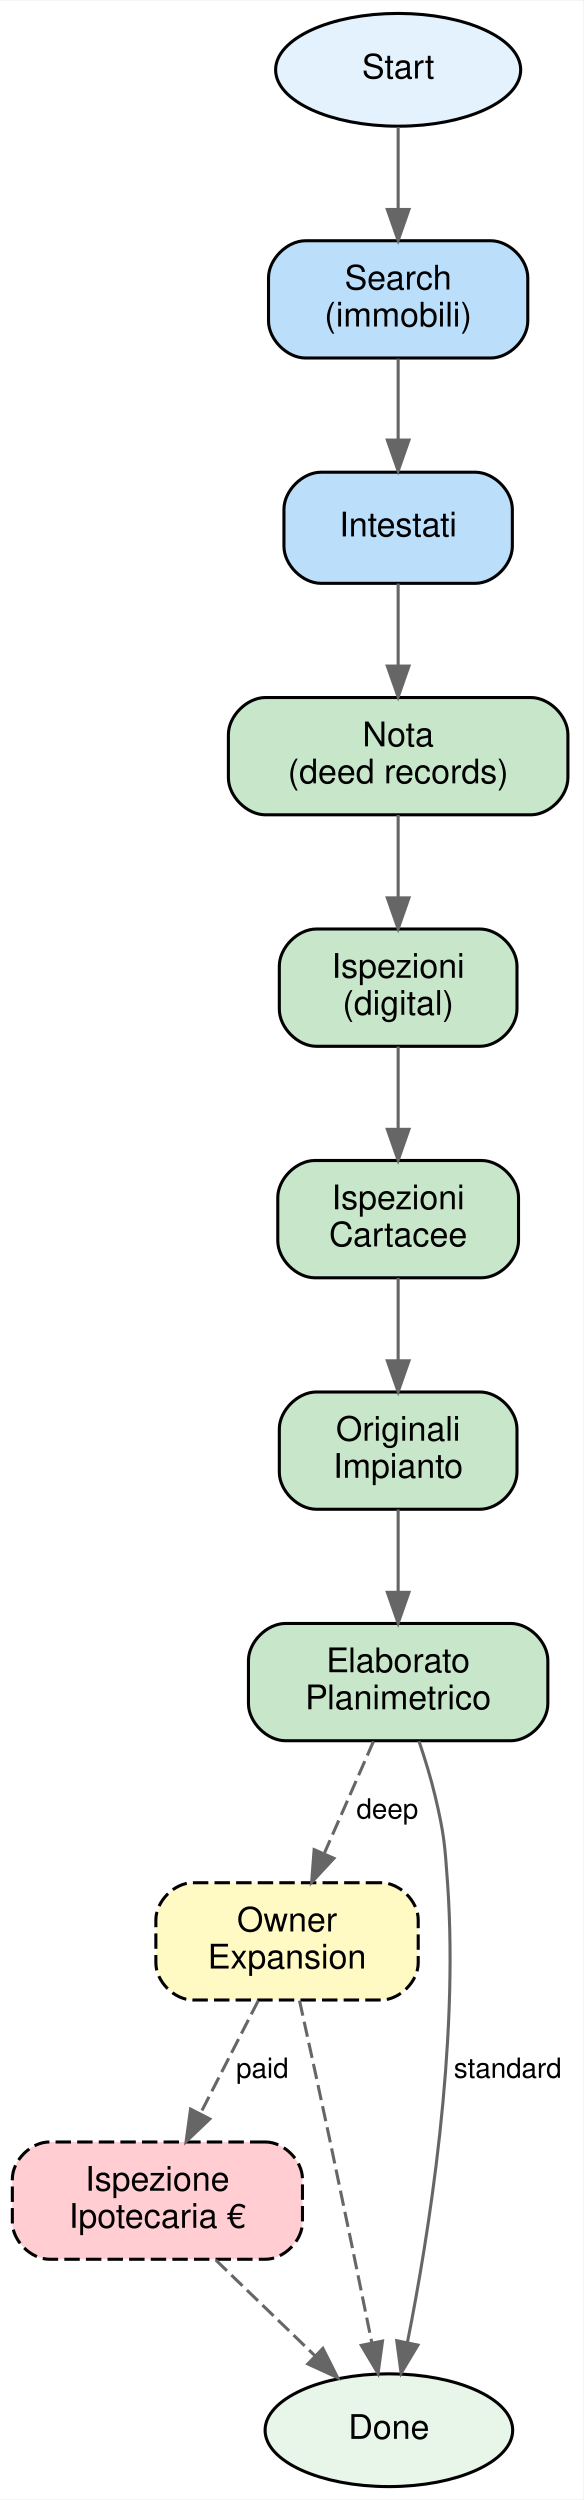
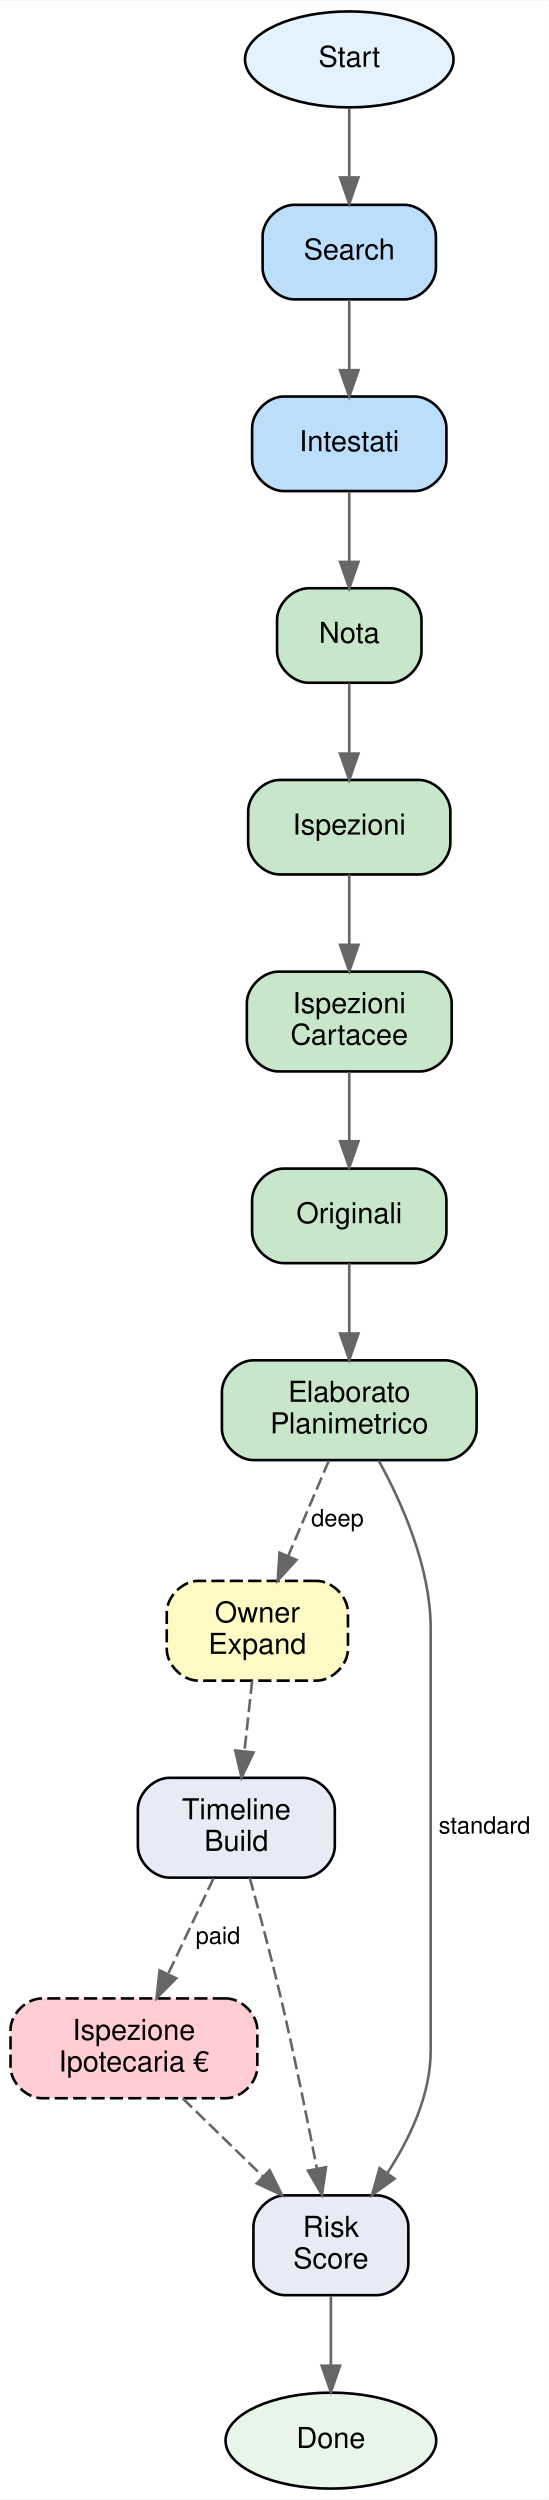
- <svg xmlns="http://www.w3.org/2000/svg" width="189pt" height="810pt" viewBox="0.00 0.00 189.00 809.54">
-   <g id="graph0" class="graph" transform="scale(1 1) rotate(0) translate(4 805.54)">
-     <polygon fill="white" stroke="transparent" points="-4,4 -4,-805.54 185,-805.54 185,4 -4,4" />
+ <svg xmlns="http://www.w3.org/2000/svg" width="209pt" height="952pt" viewBox="0.00 0.00 209.00 951.54">
+   <g id="graph0" class="graph" transform="scale(1 1) rotate(0) translate(4 947.54)">
+     <polygon fill="white" stroke="transparent" points="-4,4 -4,-947.54 205,-947.54 205,4 -4,4" />
    <g id="node1" class="node">
-       <ellipse fill="#e3f2fd" stroke="black" cx="125" cy="-783.15" rx="39.7" ry="18.27" />
-       <text text-anchor="middle" x="125" y="-780.35" font-family="Helvetica,sans-Serif" font-size="11.00">Start</text>
+       <ellipse fill="#e3f2fd" stroke="black" cx="129" cy="-925.15" rx="39.7" ry="18.27" />
+       <text text-anchor="middle" x="129" y="-922.35" font-family="Helvetica,sans-Serif" font-size="11.00">Start</text>
    </g>
    <g id="node2" class="node">
-       <path fill="#bbdefb" stroke="black" d="M155,-727.77C155,-727.77 95,-727.77 95,-727.77 89,-727.77 83,-721.77 83,-715.77 83,-715.77 83,-701.77 83,-701.77 83,-695.77 89,-689.77 95,-689.77 95,-689.77 155,-689.77 155,-689.77 161,-689.77 167,-695.77 167,-701.77 167,-701.77 167,-715.77 167,-715.77 167,-721.77 161,-727.77 155,-727.77" />
-       <text text-anchor="middle" x="125" y="-711.97" font-family="Helvetica,sans-Serif" font-size="11.00">Search</text>
-       <text text-anchor="middle" x="125" y="-699.97" font-family="Helvetica,sans-Serif" font-size="11.00">(immobili)</text>
+       <path fill="#bbdefb" stroke="black" d="M150,-869.77C150,-869.77 108,-869.77 108,-869.77 102,-869.77 96,-863.77 96,-857.77 96,-857.77 96,-845.77 96,-845.77 96,-839.77 102,-833.77 108,-833.77 108,-833.77 150,-833.77 150,-833.77 156,-833.77 162,-839.77 162,-845.77 162,-845.77 162,-857.77 162,-857.77 162,-863.77 156,-869.77 150,-869.77" />
+       <text text-anchor="middle" x="129" y="-848.97" font-family="Helvetica,sans-Serif" font-size="11.00">Search</text>
    </g>
    <g id="edge1" class="edge">
-       <path fill="none" stroke="#666666" d="M125,-764.63C125,-756.63 125,-746.96 125,-737.97" />
-       <polygon fill="#666666" stroke="#666666" points="128.5,-737.89 125,-727.89 121.5,-737.89 128.5,-737.89" />
+       <path fill="none" stroke="#666666" d="M129,-906.51C129,-898.64 129,-889.19 129,-880.42" />
+       <polygon fill="#666666" stroke="#666666" points="132.5,-880.21 129,-870.21 125.5,-880.21 132.5,-880.21" />
    </g>
    <g id="node3" class="node">
-       <path fill="#bbdefb" stroke="black" d="M150,-652.77C150,-652.77 100,-652.77 100,-652.77 94,-652.77 88,-646.77 88,-640.77 88,-640.77 88,-628.77 88,-628.77 88,-622.77 94,-616.77 100,-616.77 100,-616.77 150,-616.77 150,-616.77 156,-616.77 162,-622.77 162,-628.77 162,-628.77 162,-640.77 162,-640.77 162,-646.77 156,-652.77 150,-652.77" />
-       <text text-anchor="middle" x="125" y="-631.97" font-family="Helvetica,sans-Serif" font-size="11.00">Intestati</text>
+       <path fill="#bbdefb" stroke="black" d="M154,-796.77C154,-796.77 104,-796.77 104,-796.77 98,-796.77 92,-790.77 92,-784.77 92,-784.77 92,-772.77 92,-772.77 92,-766.77 98,-760.77 104,-760.77 104,-760.77 154,-760.77 154,-760.77 160,-760.77 166,-766.77 166,-772.77 166,-772.77 166,-784.77 166,-784.77 166,-790.77 160,-796.77 154,-796.77" />
+       <text text-anchor="middle" x="129" y="-775.97" font-family="Helvetica,sans-Serif" font-size="11.00">Intestati</text>
    </g>
    <g id="edge2" class="edge">
-       <path fill="none" stroke="#666666" d="M125,-689.6C125,-681.66 125,-672.18 125,-663.4" />
-       <polygon fill="#666666" stroke="#666666" points="128.5,-663.19 125,-653.19 121.5,-663.19 128.5,-663.19" />
+       <path fill="none" stroke="#666666" d="M129,-833.58C129,-825.56 129,-815.82 129,-806.84" />
+       <polygon fill="#666666" stroke="#666666" points="132.5,-806.8 129,-796.8 125.5,-806.8 132.5,-806.8" />
    </g>
    <g id="node4" class="node">
-       <path fill="#c8e6c9" stroke="black" d="M168,-579.77C168,-579.77 82,-579.77 82,-579.77 76,-579.77 70,-573.77 70,-567.77 70,-567.77 70,-553.77 70,-553.77 70,-547.77 76,-541.77 82,-541.77 82,-541.77 168,-541.77 168,-541.77 174,-541.77 180,-547.77 180,-553.77 180,-553.77 180,-567.77 180,-567.77 180,-573.77 174,-579.77 168,-579.77" />
-       <text text-anchor="middle" x="125" y="-563.97" font-family="Helvetica,sans-Serif" font-size="11.00">Nota</text>
-       <text text-anchor="middle" x="125" y="-551.97" font-family="Helvetica,sans-Serif" font-size="11.00">(deed records)</text>
+       <path fill="#c8e6c9" stroke="black" d="M144.5,-723.77C144.5,-723.77 113.5,-723.77 113.5,-723.77 107.5,-723.77 101.5,-717.77 101.5,-711.77 101.5,-711.77 101.5,-699.77 101.5,-699.77 101.5,-693.77 107.5,-687.77 113.5,-687.77 113.5,-687.77 144.5,-687.77 144.5,-687.77 150.5,-687.77 156.5,-693.77 156.5,-699.77 156.5,-699.77 156.5,-711.77 156.5,-711.77 156.5,-717.77 150.5,-723.77 144.5,-723.77" />
+       <text text-anchor="middle" x="129" y="-702.97" font-family="Helvetica,sans-Serif" font-size="11.00">Nota</text>
    </g>
    <g id="edge3" class="edge">
-       <path fill="none" stroke="#666666" d="M125,-616.71C125,-608.76 125,-599.08 125,-590.08" />
-       <polygon fill="#666666" stroke="#666666" points="128.5,-589.97 125,-579.97 121.5,-589.97 128.5,-589.97" />
+       <path fill="none" stroke="#666666" d="M129,-760.58C129,-752.56 129,-742.82 129,-733.84" />
+       <polygon fill="#666666" stroke="#666666" points="132.5,-733.8 129,-723.8 125.5,-733.8 132.5,-733.8" />
    </g>
    <g id="node5" class="node">
-       <path fill="#c8e6c9" stroke="black" d="M151.5,-504.77C151.5,-504.77 98.5,-504.77 98.5,-504.77 92.5,-504.77 86.5,-498.77 86.5,-492.77 86.5,-492.77 86.5,-478.77 86.5,-478.77 86.5,-472.77 92.5,-466.77 98.5,-466.77 98.5,-466.77 151.5,-466.77 151.5,-466.77 157.5,-466.77 163.5,-472.77 163.5,-478.77 163.5,-478.77 163.5,-492.77 163.5,-492.77 163.5,-498.77 157.5,-504.77 151.5,-504.77" />
-       <text text-anchor="middle" x="125" y="-488.97" font-family="Helvetica,sans-Serif" font-size="11.00">Ispezioni</text>
-       <text text-anchor="middle" x="125" y="-476.97" font-family="Helvetica,sans-Serif" font-size="11.00">(digital)</text>
+       <path fill="#c8e6c9" stroke="black" d="M155.5,-650.77C155.5,-650.77 102.5,-650.77 102.5,-650.77 96.5,-650.77 90.5,-644.77 90.5,-638.77 90.5,-638.77 90.5,-626.77 90.5,-626.77 90.5,-620.77 96.5,-614.77 102.5,-614.77 102.5,-614.77 155.5,-614.77 155.5,-614.77 161.5,-614.77 167.5,-620.77 167.5,-626.77 167.5,-626.77 167.5,-638.77 167.5,-638.77 167.5,-644.77 161.5,-650.77 155.5,-650.77" />
+       <text text-anchor="middle" x="129" y="-629.97" font-family="Helvetica,sans-Serif" font-size="11.00">Ispezioni</text>
    </g>
    <g id="edge4" class="edge">
-       <path fill="none" stroke="#666666" d="M125,-541.72C125,-533.65 125,-523.95 125,-514.95" />
-       <polygon fill="#666666" stroke="#666666" points="128.5,-514.86 125,-504.86 121.5,-514.86 128.5,-514.86" />
+       <path fill="none" stroke="#666666" d="M129,-687.58C129,-679.56 129,-669.82 129,-660.84" />
+       <polygon fill="#666666" stroke="#666666" points="132.5,-660.8 129,-650.8 125.5,-660.8 132.5,-660.8" />
    </g>
    <g id="node6" class="node">
-       <path fill="#c8e6c9" stroke="black" d="M152,-429.77C152,-429.77 98,-429.77 98,-429.77 92,-429.77 86,-423.77 86,-417.77 86,-417.77 86,-403.77 86,-403.77 86,-397.77 92,-391.77 98,-391.77 98,-391.77 152,-391.77 152,-391.77 158,-391.77 164,-397.77 164,-403.77 164,-403.77 164,-417.77 164,-417.77 164,-423.77 158,-429.77 152,-429.77" />
-       <text text-anchor="middle" x="125" y="-413.97" font-family="Helvetica,sans-Serif" font-size="11.00">Ispezioni</text>
-       <text text-anchor="middle" x="125" y="-401.97" font-family="Helvetica,sans-Serif" font-size="11.00">Cartacee</text>
+       <path fill="#c8e6c9" stroke="black" d="M156,-577.77C156,-577.77 102,-577.77 102,-577.77 96,-577.77 90,-571.77 90,-565.77 90,-565.77 90,-551.77 90,-551.77 90,-545.77 96,-539.77 102,-539.77 102,-539.77 156,-539.77 156,-539.77 162,-539.77 168,-545.77 168,-551.77 168,-551.77 168,-565.77 168,-565.77 168,-571.77 162,-577.77 156,-577.77" />
+       <text text-anchor="middle" x="129" y="-561.97" font-family="Helvetica,sans-Serif" font-size="11.00">Ispezioni</text>
+       <text text-anchor="middle" x="129" y="-549.97" font-family="Helvetica,sans-Serif" font-size="11.00">Cartacee</text>
    </g>
    <g id="edge5" class="edge">
-       <path fill="none" stroke="#666666" d="M125,-466.72C125,-458.65 125,-448.95 125,-439.95" />
-       <polygon fill="#666666" stroke="#666666" points="128.5,-439.86 125,-429.86 121.5,-439.86 128.5,-439.86" />
+       <path fill="none" stroke="#666666" d="M129,-614.71C129,-606.76 129,-597.08 129,-588.08" />
+       <polygon fill="#666666" stroke="#666666" points="132.5,-587.97 129,-577.97 125.5,-587.97 132.5,-587.97" />
    </g>
    <g id="node7" class="node">
-       <path fill="#c8e6c9" stroke="black" d="M151.5,-354.77C151.5,-354.77 98.5,-354.77 98.5,-354.77 92.5,-354.77 86.5,-348.77 86.5,-342.77 86.5,-342.77 86.5,-328.77 86.5,-328.77 86.5,-322.77 92.5,-316.77 98.5,-316.77 98.5,-316.77 151.5,-316.77 151.5,-316.77 157.5,-316.77 163.5,-322.77 163.5,-328.77 163.5,-328.77 163.5,-342.77 163.5,-342.77 163.5,-348.77 157.5,-354.77 151.5,-354.77" />
-       <text text-anchor="middle" x="125" y="-338.97" font-family="Helvetica,sans-Serif" font-size="11.00">Originali</text>
-       <text text-anchor="middle" x="125" y="-326.97" font-family="Helvetica,sans-Serif" font-size="11.00">Impianto</text>
+       <path fill="#c8e6c9" stroke="black" d="M154,-502.77C154,-502.77 104,-502.77 104,-502.77 98,-502.77 92,-496.77 92,-490.77 92,-490.77 92,-478.77 92,-478.77 92,-472.77 98,-466.77 104,-466.77 104,-466.77 154,-466.77 154,-466.77 160,-466.77 166,-472.77 166,-478.77 166,-478.77 166,-490.77 166,-490.77 166,-496.77 160,-502.77 154,-502.77" />
+       <text text-anchor="middle" x="129" y="-481.97" font-family="Helvetica,sans-Serif" font-size="11.00">Originali</text>
    </g>
    <g id="edge6" class="edge">
-       <path fill="none" stroke="#666666" d="M125,-391.72C125,-383.65 125,-373.95 125,-364.95" />
-       <polygon fill="#666666" stroke="#666666" points="128.5,-364.86 125,-354.86 121.5,-364.86 128.5,-364.86" />
+       <path fill="none" stroke="#666666" d="M129,-539.6C129,-531.66 129,-522.18 129,-513.4" />
+       <polygon fill="#666666" stroke="#666666" points="132.5,-513.19 129,-503.19 125.5,-513.19 132.5,-513.19" />
    </g>
    <g id="node8" class="node">
-       <path fill="#c8e6c9" stroke="black" d="M161.5,-279.77C161.5,-279.77 88.5,-279.77 88.5,-279.77 82.5,-279.77 76.5,-273.77 76.5,-267.77 76.5,-267.77 76.5,-253.77 76.5,-253.77 76.5,-247.77 82.5,-241.77 88.5,-241.77 88.5,-241.77 161.5,-241.77 161.5,-241.77 167.5,-241.77 173.5,-247.77 173.5,-253.77 173.5,-253.77 173.5,-267.77 173.5,-267.77 173.5,-273.77 167.5,-279.77 161.5,-279.77" />
-       <text text-anchor="middle" x="125" y="-263.97" font-family="Helvetica,sans-Serif" font-size="11.00">Elaborato</text>
-       <text text-anchor="middle" x="125" y="-251.97" font-family="Helvetica,sans-Serif" font-size="11.00">Planimetrico</text>
+       <path fill="#c8e6c9" stroke="black" d="M165.5,-429.77C165.5,-429.77 92.5,-429.77 92.5,-429.77 86.5,-429.77 80.5,-423.77 80.5,-417.77 80.5,-417.77 80.5,-403.77 80.5,-403.77 80.5,-397.77 86.5,-391.77 92.5,-391.77 92.5,-391.77 165.5,-391.77 165.5,-391.77 171.5,-391.77 177.5,-397.77 177.5,-403.77 177.5,-403.77 177.5,-417.77 177.5,-417.77 177.5,-423.77 171.5,-429.77 165.5,-429.77" />
+       <text text-anchor="middle" x="129" y="-413.97" font-family="Helvetica,sans-Serif" font-size="11.00">Elaborato</text>
+       <text text-anchor="middle" x="129" y="-401.97" font-family="Helvetica,sans-Serif" font-size="11.00">Planimetrico</text>
    </g>
    <g id="edge7" class="edge">
-       <path fill="none" stroke="#666666" d="M125,-316.72C125,-308.65 125,-298.95 125,-289.95" />
-       <polygon fill="#666666" stroke="#666666" points="128.5,-289.86 125,-279.86 121.5,-289.86 128.5,-289.86" />
+       <path fill="none" stroke="#666666" d="M129,-466.71C129,-458.76 129,-449.08 129,-440.08" />
+       <polygon fill="#666666" stroke="#666666" points="132.5,-439.97 129,-429.97 125.5,-439.97 132.5,-439.97" />
    </g>
    <g id="node9" class="node">
-       <path fill="#fff9c4" stroke="black" stroke-dasharray="5,2" d="M119.5,-195.77C119.5,-195.77 58.5,-195.77 58.5,-195.77 52.5,-195.77 46.5,-189.77 46.5,-183.77 46.5,-183.77 46.5,-169.77 46.5,-169.77 46.5,-163.77 52.5,-157.77 58.5,-157.77 58.5,-157.77 119.5,-157.77 119.5,-157.77 125.5,-157.77 131.5,-163.77 131.5,-169.77 131.5,-169.77 131.5,-183.77 131.5,-183.77 131.5,-189.77 125.5,-195.77 119.5,-195.77" />
-       <text text-anchor="middle" x="89" y="-179.97" font-family="Helvetica,sans-Serif" font-size="11.00">Owner</text>
-       <text text-anchor="middle" x="89" y="-167.97" font-family="Helvetica,sans-Serif" font-size="11.00">Expansion</text>
+       <path fill="#fff9c4" stroke="black" stroke-dasharray="5,2" d="M116.5,-345.77C116.5,-345.77 71.5,-345.77 71.5,-345.77 65.5,-345.77 59.5,-339.77 59.5,-333.77 59.5,-333.77 59.5,-319.77 59.5,-319.77 59.5,-313.77 65.5,-307.77 71.5,-307.77 71.5,-307.77 116.5,-307.77 116.5,-307.77 122.5,-307.77 128.5,-313.77 128.5,-319.77 128.5,-319.77 128.5,-333.77 128.5,-333.77 128.5,-339.77 122.5,-345.77 116.5,-345.77" />
+       <text text-anchor="middle" x="94" y="-329.97" font-family="Helvetica,sans-Serif" font-size="11.00">Owner</text>
+       <text text-anchor="middle" x="94" y="-317.97" font-family="Helvetica,sans-Serif" font-size="11.00">Expand</text>
    </g>
    <g id="edge9" class="edge">
-       <path fill="none" stroke="#666666" stroke-dasharray="5,2" d="M117.01,-241.57C112.35,-230.95 106.38,-217.35 101.14,-205.43" />
-       <polygon fill="#666666" stroke="#666666" points="104.19,-203.67 96.97,-195.92 97.78,-206.48 104.19,-203.67" />
-       <text text-anchor="middle" x="121.5" y="-216.57" font-family="Helvetica,sans-Serif" font-size="9.00">deep</text>
+       <path fill="none" stroke="#666666" stroke-dasharray="5,2" d="M121.23,-391.57C116.7,-380.95 110.89,-367.35 105.81,-355.43" />
+       <polygon fill="#666666" stroke="#666666" points="108.89,-353.74 101.75,-345.92 102.45,-356.49 108.89,-353.74" />
+       <text text-anchor="middle" x="124.5" y="-366.57" font-family="Helvetica,sans-Serif" font-size="9.00">deep</text>
+     </g>
+     <g id="node12" class="node">
+       <path fill="#e8eaf6" stroke="black" d="M139.5,-111.77C139.5,-111.77 104.5,-111.77 104.5,-111.77 98.5,-111.77 92.5,-105.77 92.5,-99.77 92.5,-99.77 92.5,-85.77 92.5,-85.77 92.5,-79.77 98.5,-73.77 104.5,-73.77 104.5,-73.77 139.5,-73.77 139.5,-73.77 145.5,-73.77 151.5,-79.77 151.5,-85.77 151.5,-85.77 151.5,-99.77 151.5,-99.77 151.5,-105.77 145.5,-111.77 139.5,-111.77" />
+       <text text-anchor="middle" x="122" y="-95.97" font-family="Helvetica,sans-Serif" font-size="11.00">Risk</text>
+       <text text-anchor="middle" x="122" y="-83.97" font-family="Helvetica,sans-Serif" font-size="11.00">Score</text>
+     </g>
+     <g id="edge8" class="edge">
+       <path fill="none" stroke="#666666" d="M140.19,-391.62C149.07,-375.47 160,-350.9 160,-327.77 160,-327.77 160,-327.77 160,-166.77 160,-150.17 152.17,-133.6 143.62,-120.45" />
+       <polygon fill="#666666" stroke="#666666" points="146.27,-118.13 137.68,-111.94 140.53,-122.14 146.27,-118.13" />
+       <text text-anchor="middle" x="180.5" y="-249.57" font-family="Helvetica,sans-Serif" font-size="9.00">standard</text>
+     </g>
+     <g id="node10" class="node">
+       <path fill="#e8eaf6" stroke="black" d="M111.5,-270.77C111.5,-270.77 60.5,-270.77 60.5,-270.77 54.5,-270.77 48.5,-264.77 48.5,-258.77 48.5,-258.77 48.5,-244.77 48.5,-244.77 48.5,-238.77 54.5,-232.77 60.5,-232.77 60.5,-232.77 111.5,-232.77 111.5,-232.77 117.5,-232.77 123.5,-238.77 123.5,-244.77 123.5,-244.77 123.5,-258.77 123.5,-258.77 123.5,-264.77 117.5,-270.77 111.5,-270.77" />
+       <text text-anchor="middle" x="86" y="-254.97" font-family="Helvetica,sans-Serif" font-size="11.00">Timeline</text>
+       <text text-anchor="middle" x="86" y="-242.97" font-family="Helvetica,sans-Serif" font-size="11.00">Build</text>
+     </g>
+     <g id="edge10" class="edge">
+       <path fill="none" stroke="#666666" stroke-dasharray="5,2" d="M92.02,-307.72C91.14,-299.65 90.07,-289.95 89.09,-280.95" />
+       <polygon fill="#666666" stroke="#666666" points="92.55,-280.42 87.98,-270.86 85.59,-281.18 92.55,-280.42" />
    </g>
    <g id="node11" class="node">
+       <path fill="#ffcdd2" stroke="black" stroke-dasharray="5,2" d="M82,-186.77C82,-186.77 12,-186.77 12,-186.77 6,-186.77 0,-180.77 0,-174.77 0,-174.77 0,-160.77 0,-160.77 0,-154.77 6,-148.77 12,-148.77 12,-148.77 82,-148.77 82,-148.77 88,-148.77 94,-154.77 94,-160.77 94,-160.77 94,-174.77 94,-174.77 94,-180.77 88,-186.77 82,-186.77" />
+       <text text-anchor="middle" x="47" y="-170.97" font-family="Helvetica,sans-Serif" font-size="11.00">Ispezione</text>
+       <text text-anchor="middle" x="47" y="-158.97" font-family="Helvetica,sans-Serif" font-size="11.00">Ipotecaria €</text>
+     </g>
+     <g id="edge11" class="edge">
+       <path fill="none" stroke="#666666" stroke-dasharray="5,2" d="M77.34,-232.57C72.24,-221.85 65.69,-208.08 59.99,-196.07" />
+       <polygon fill="#666666" stroke="#666666" points="63.09,-194.44 55.63,-186.92 56.77,-197.45 63.09,-194.44" />
+       <text text-anchor="middle" x="79" y="-207.57" font-family="Helvetica,sans-Serif" font-size="9.00">paid</text>
+     </g>
+     <g id="edge13" class="edge">
+       <path fill="none" stroke="#666666" stroke-dasharray="5,2" d="M91.12,-232.63C94.65,-219.86 99.35,-202.33 103,-186.77 108.09,-165.08 113.11,-140.35 116.7,-121.86" />
+       <polygon fill="#666666" stroke="#666666" points="120.14,-122.5 118.6,-112.01 113.27,-121.17 120.14,-122.5" />
+     </g>
+     <g id="edge12" class="edge">
+       <path fill="none" stroke="#666666" stroke-dasharray="5,2" d="M65.54,-148.72C74.73,-139.77 85.99,-128.82 96.03,-119.05" />
+       <polygon fill="#666666" stroke="#666666" points="98.69,-121.34 103.41,-111.86 93.81,-116.33 98.69,-121.34" />
+     </g>
+     <g id="node13" class="node">
      <ellipse fill="#e8f5e9" stroke="black" cx="122" cy="-18.38" rx="40.11" ry="18.27" />
      <text text-anchor="middle" x="122" y="-15.58" font-family="Helvetica,sans-Serif" font-size="11.00">Done</text>
    </g>
-     <g id="edge8" class="edge">
-       <path fill="none" stroke="#666666" d="M131.75,-241.64C133.67,-235.98 135.61,-229.67 137,-223.77 139.89,-211.54 140.11,-208.31 141,-195.77 144.76,-142.87 134.87,-81.34 127.98,-46.71" />
-       <polygon fill="#666666" stroke="#666666" points="131.4,-45.96 125.96,-36.87 124.55,-47.37 131.4,-45.96" />
-       <text text-anchor="middle" x="160.5" y="-132.57" font-family="Helvetica,sans-Serif" font-size="9.00">standard</text>
-     </g>
-     <g id="node10" class="node">
-       <path fill="#ffcdd2" stroke="black" stroke-dasharray="5,2" d="M82,-111.77C82,-111.77 12,-111.77 12,-111.77 6,-111.77 0,-105.77 0,-99.77 0,-99.77 0,-85.77 0,-85.77 0,-79.77 6,-73.77 12,-73.77 12,-73.77 82,-73.77 82,-73.77 88,-73.77 94,-79.77 94,-85.77 94,-85.77 94,-99.77 94,-99.77 94,-105.77 88,-111.77 82,-111.77" />
-       <text text-anchor="middle" x="47" y="-95.97" font-family="Helvetica,sans-Serif" font-size="11.00">Ispezione</text>
-       <text text-anchor="middle" x="47" y="-83.97" font-family="Helvetica,sans-Serif" font-size="11.00">Ipotecaria €</text>
-     </g>
-     <g id="edge10" class="edge">
-       <path fill="none" stroke="#666666" stroke-dasharray="5,2" d="M79.68,-157.57C74.19,-146.85 67.13,-133.08 60.98,-121.07" />
-       <polygon fill="#666666" stroke="#666666" points="63.97,-119.22 56.3,-111.92 57.74,-122.41 63.97,-119.22" />
-       <text text-anchor="middle" x="81" y="-132.57" font-family="Helvetica,sans-Serif" font-size="9.00">paid</text>
-     </g>
-     <g id="edge12" class="edge">
-       <path fill="none" stroke="#666666" stroke-dasharray="5,2" d="M93.04,-157.58C95.87,-144.77 99.72,-127.23 103,-111.77 107.63,-89.94 112.72,-65.18 116.46,-46.79" />
-       <polygon fill="#666666" stroke="#666666" points="119.93,-47.26 118.49,-36.77 113.07,-45.87 119.93,-47.26" />
-     </g>
-     <g id="edge11" class="edge">
-       <path fill="none" stroke="#666666" stroke-dasharray="5,2" d="M65.93,-73.5C75.7,-64.07 87.73,-52.46 98.14,-42.41" />
-       <polygon fill="#666666" stroke="#666666" points="100.61,-44.89 105.38,-35.43 95.75,-39.85 100.61,-44.89" />
+     <g id="edge14" class="edge">
+       <path fill="none" stroke="#666666" d="M122,-73.5C122,-65.52 122,-55.99 122,-47.16" />
+       <polygon fill="#666666" stroke="#666666" points="125.5,-46.9 122,-36.9 118.5,-46.9 125.5,-46.9" />
    </g>
  </g>
</svg>
